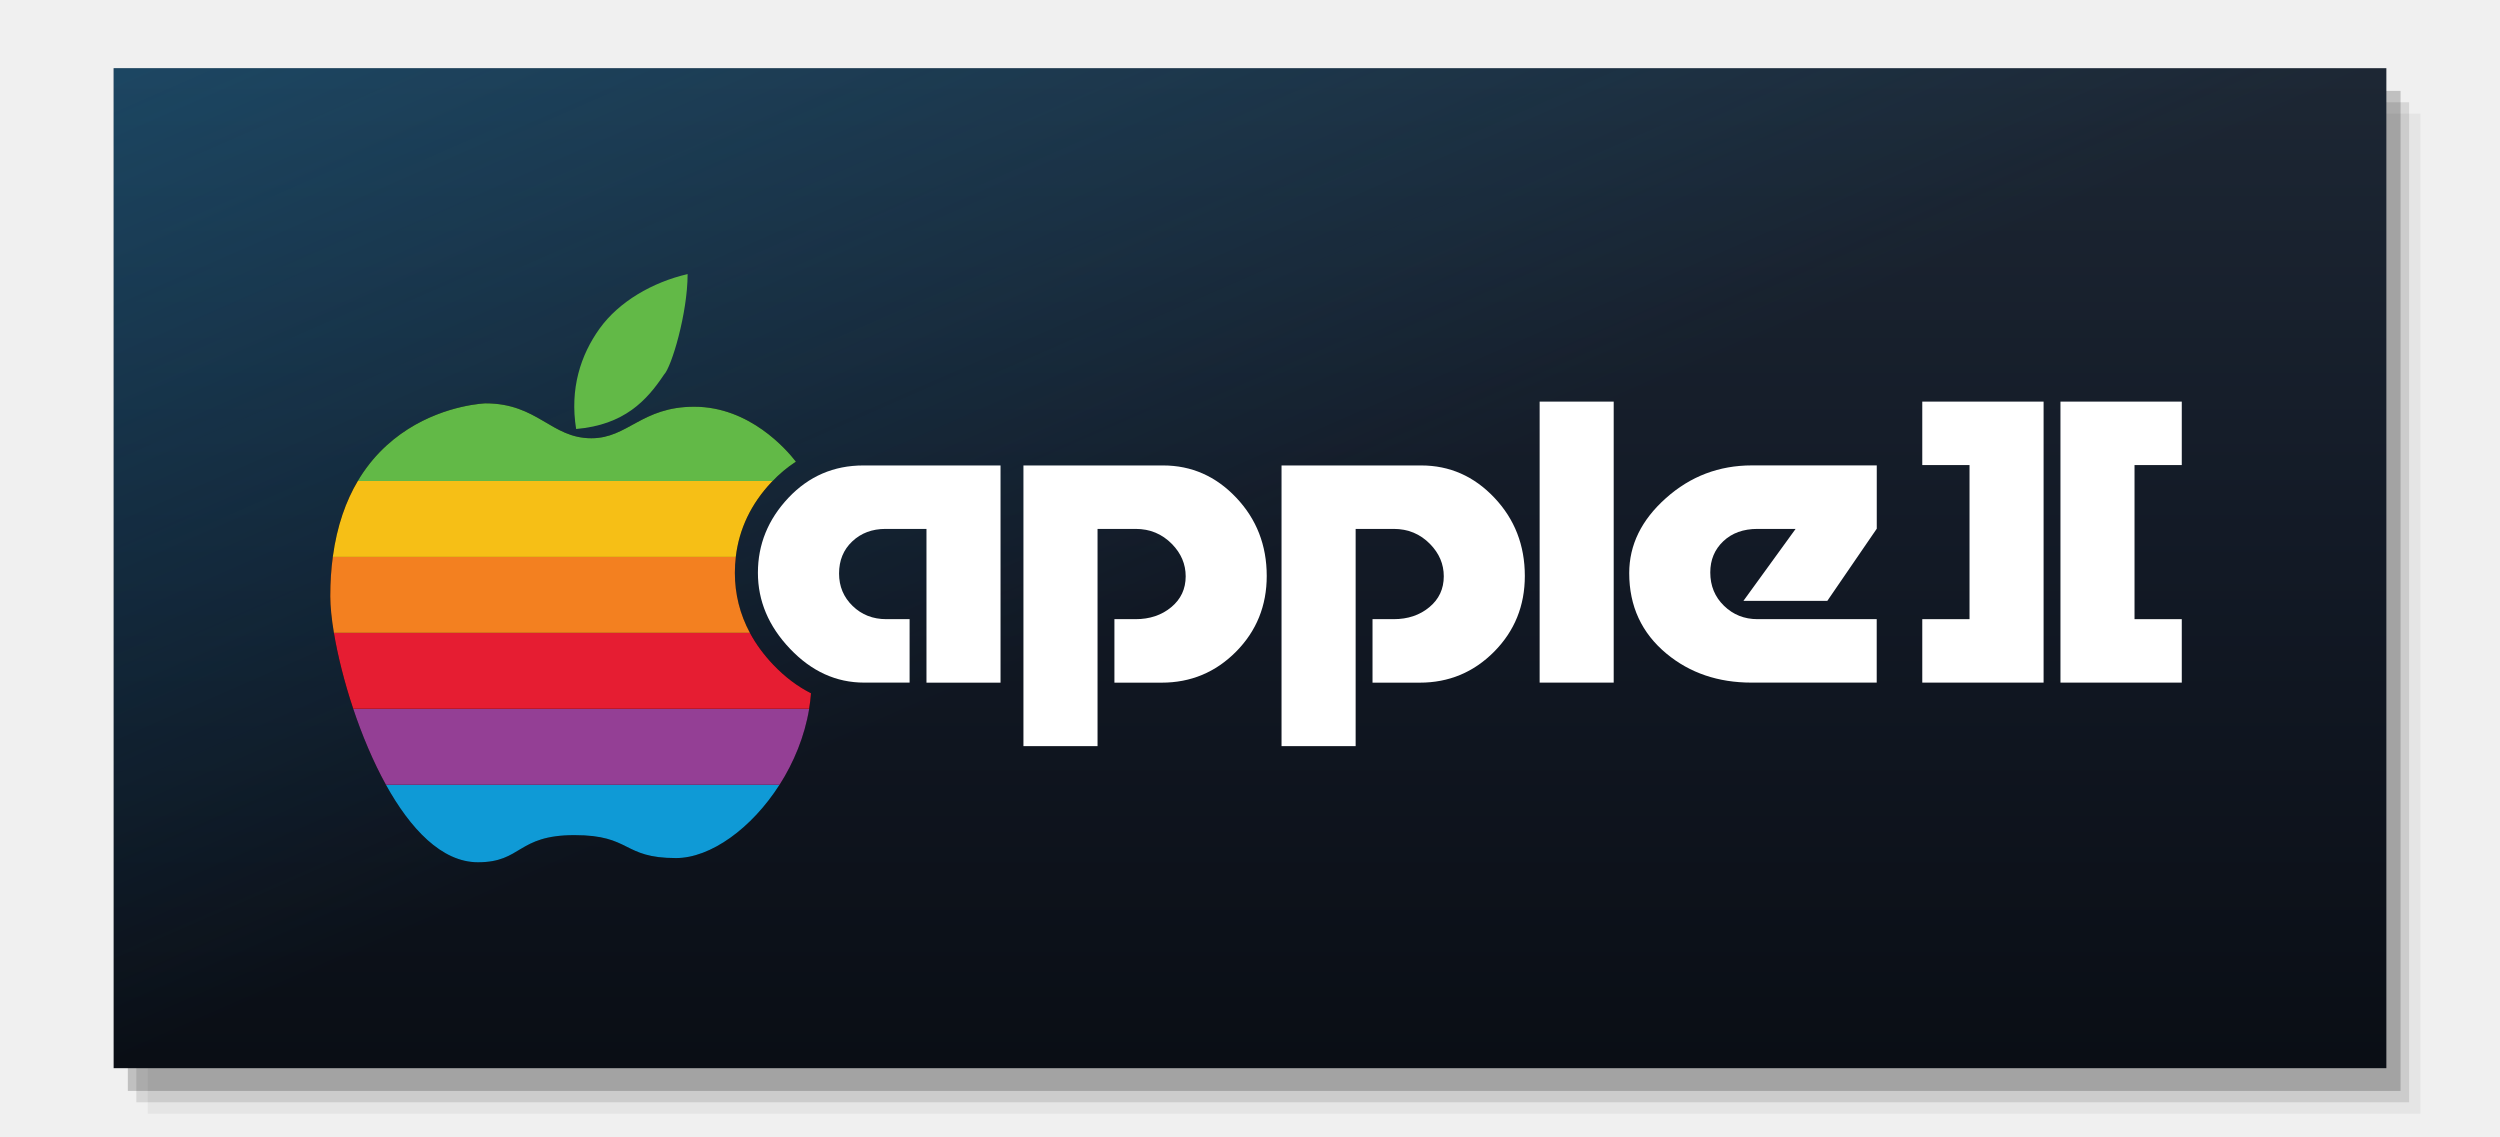
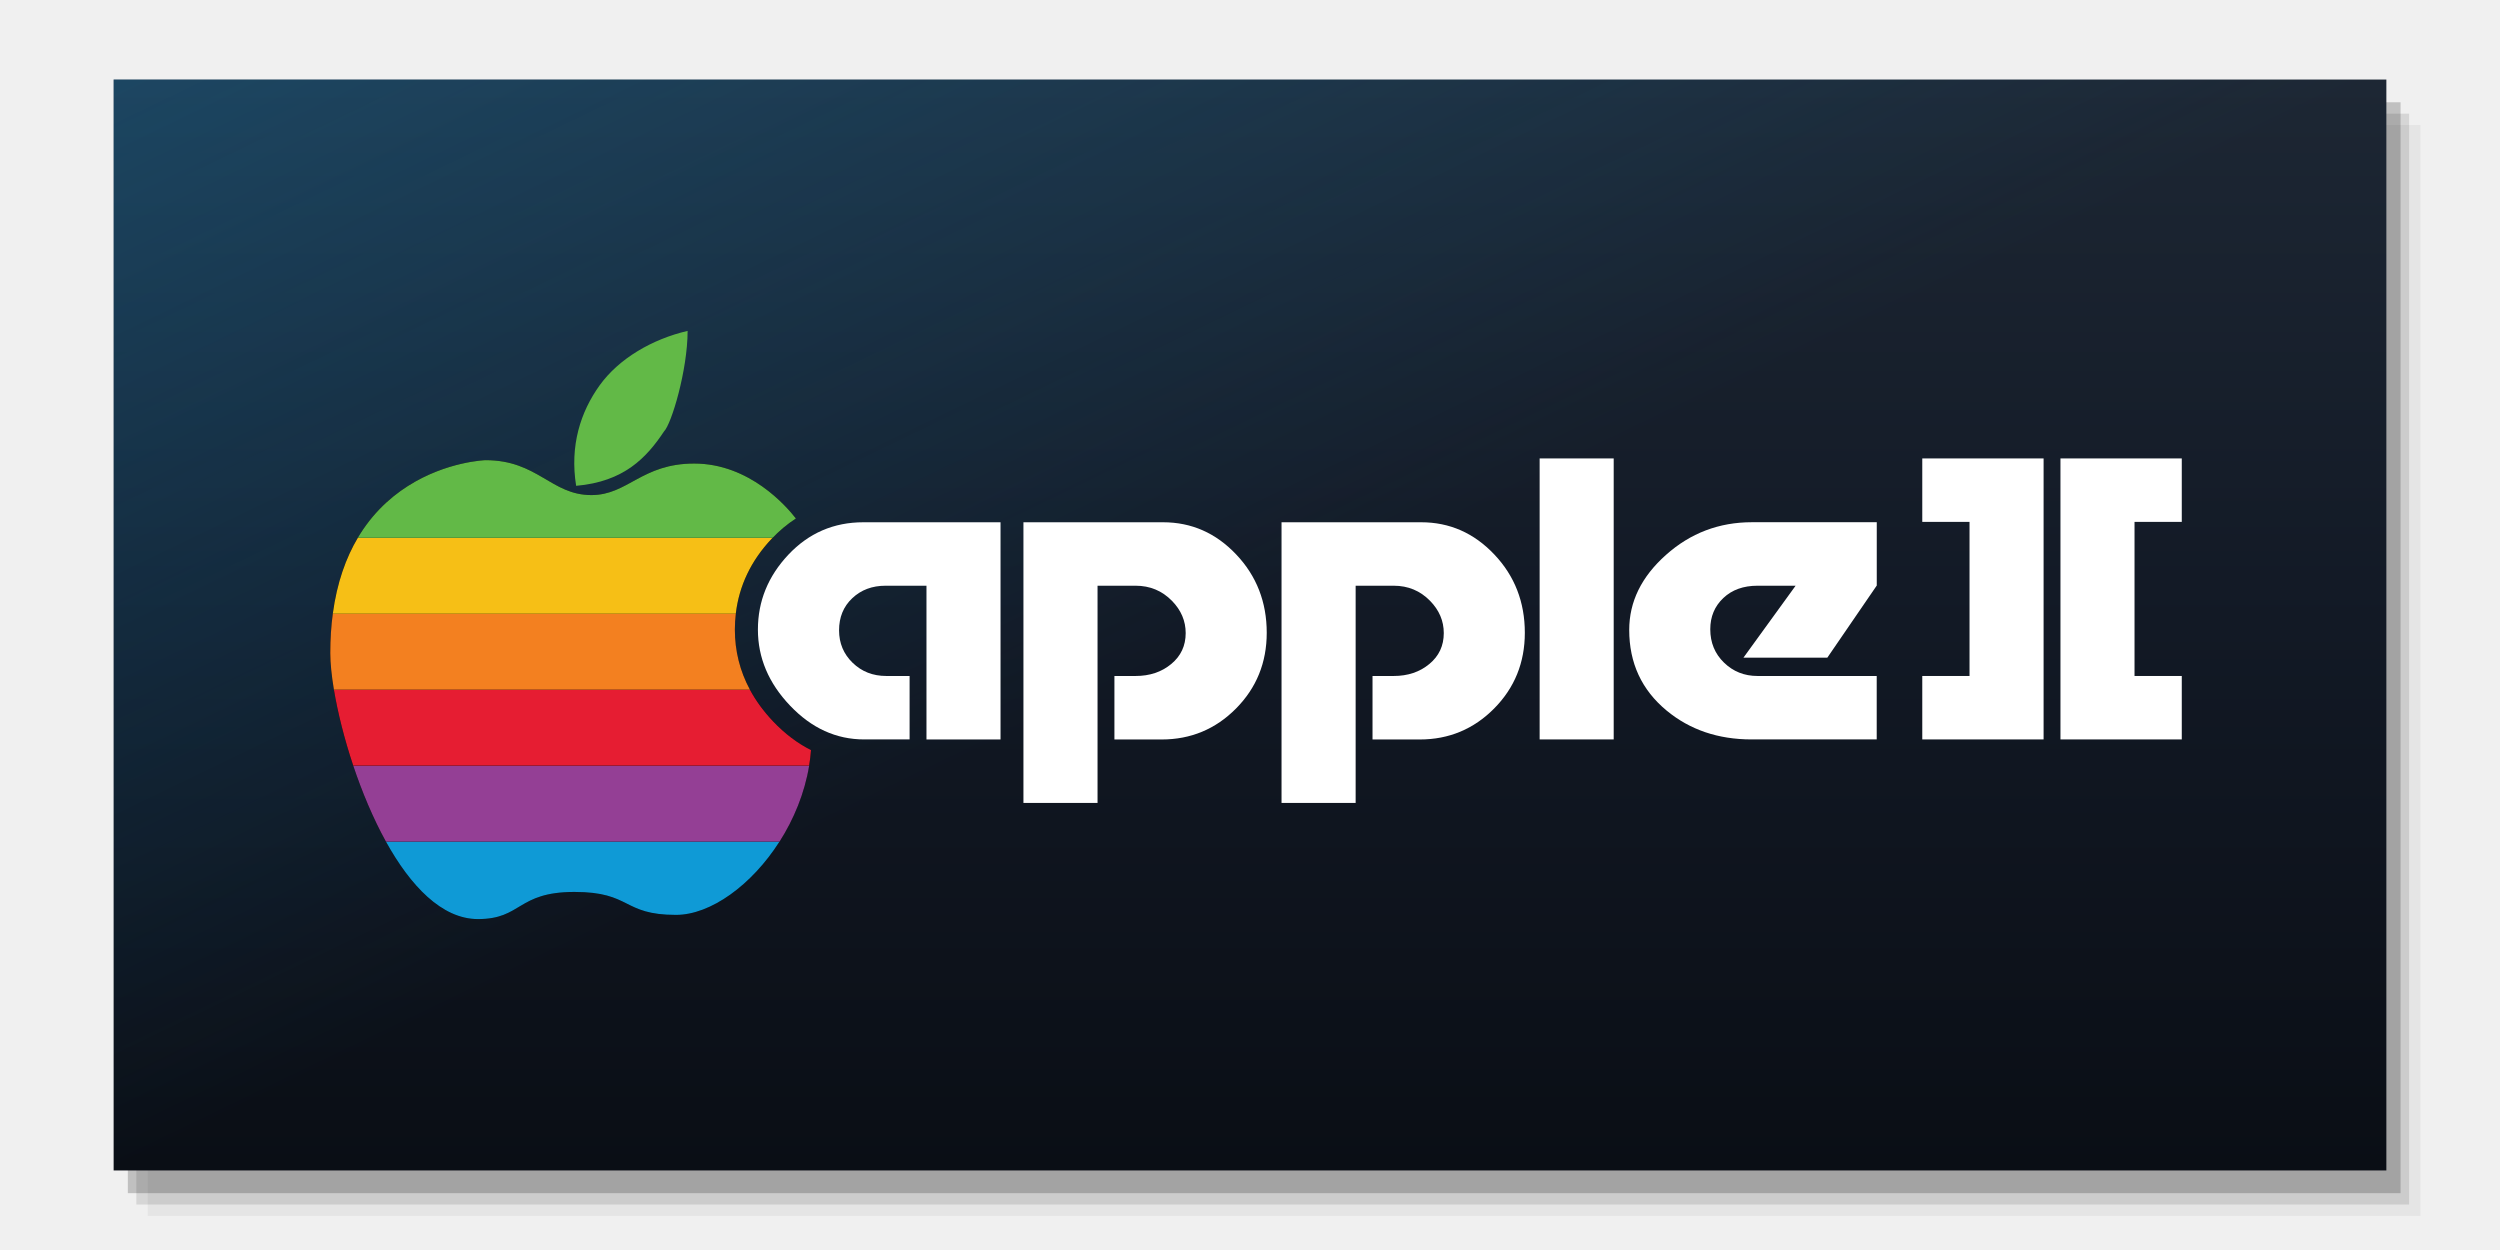
- <svg xmlns="http://www.w3.org/2000/svg" xmlns:xlink="http://www.w3.org/1999/xlink" viewBox="0 0 440 200" preserveAspectRatio="xMidYMid meet">
+ <svg xmlns="http://www.w3.org/2000/svg" xmlns:xlink="http://www.w3.org/1999/xlink" viewBox="0 0 440 220" preserveAspectRatio="xMidYMid meet">
  <defs>
    <linearGradient id="capBase" x1="0" y1="0" x2="0" y2="1">
      <stop offset="0" stop-color="#1d2734" />
      <stop offset="0.5" stop-color="#121925" />
      <stop offset="1" stop-color="#0a0e15" />
    </linearGradient>
    <linearGradient id="capBloom" x1="0" y1="0" x2="1" y2="1">
      <stop offset="0" stop-color="#1a9ee4" stop-opacity="0.26" />
      <stop offset="0.5" stop-color="#1a9ee4" stop-opacity="0" />
    </linearGradient>
  </defs>
-   <rect x="26.0" y="20.0" width="400" height="176" fill="#000000" fill-opacity="0.05" />
-   <rect x="24.0" y="18.0" width="400" height="176" fill="#000000" fill-opacity="0.11" />
-   <rect x="22.5" y="16.0" width="400" height="176" fill="#000000" fill-opacity="0.2" />
-   <rect x="20" y="12" width="400" height="176" fill="url(#capBase)" />
-   <rect x="20" y="12" width="400" height="176" fill="url(#capBloom)" />
-   <g transform="translate(56.000 48.238) scale(0.08486)">
+   <rect x="26.0" y="22.0" width="400" height="192" fill="#000000" fill-opacity="0.05" />
+   <rect x="24.0" y="20.0" width="400" height="192" fill="#000000" fill-opacity="0.11" />
+   <rect x="22.5" y="18.0" width="400" height="192" fill="#000000" fill-opacity="0.2" />
+   <rect x="20" y="14" width="400" height="192" fill="url(#capBase)" />
+   <rect x="20" y="14" width="400" height="192" fill="url(#capBloom)" />
+   <g transform="translate(56.000 58.238) scale(0.08486)">
    <style type="text/css">
	.st0{fill:#0F9AD6;}
	.st1{fill:#943F95;}
	.st2{fill:#E61D32;}
	.st3{fill:#F38020;}
	.st4{fill:#F6BF16;}
	.st5{clip-path:url(#SVGID_2_);fill:#62B947;}
	.st6{fill:#62B947;}
	.st7{fill:#FFFFFF;}
	.st8{clip-path:url(#SVGID_4_);fill:#62B947;}
	.st9{clip-path:url(#SVGID_6_);fill:#FFFFFF;}
	.st10{clip-path:url(#SVGID_8_);}
	.st11{fill:url(#SVGID_9_);}
	.st12{fill:#606161;}
	.st13{fill:url(#SVGID_10_);}
	.st14{fill:url(#SVGID_11_);}
	.st15{fill:url(#SVGID_12_);}
	.st16{fill:url(#SVGID_13_);}
	.st17{fill:url(#SVGID_14_);}
	.st18{fill:url(#SVGID_15_);}
	.st19{clip-path:url(#SVGID_17_);fill:#62B947;}
</style>
    <g>
      <g>
        <path class="st7" d="M3424.9,396.1h-98V264.5h251.6v582.8h-251.6V715.7h98V396.1z" />
      </g>
      <g>
        <path class="st7" d="M3767.1,715.7h98v131.6h-251.6V264.5h251.6v131.6h-98V715.7z" />
      </g>
      <g>
        <g>
          <path d="M943.9,810.2c-52.9-55.7-79.7-119.8-79.7-190.6c0-71.2,25.7-134.6,76.3-188.3c15.6-16.6,32.4-30.6,50.3-42.2     c-19.3-25-96.1-114-210.9-114c-109.3,0-137.5,65.4-213.3,65.4c-83.5,0-111.2-72.4-219.6-72.4c0,0-321.9,9.6-321.9,400.2     c0,140.9,123.1,551.6,306.2,551.6c91.6,0,80.6-56.3,200.1-56.3c118.9,0,98.6,47.6,210.5,47.6c115.7,0,266.3-159.8,280.2-341.7     C994.2,855.4,968,835.6,943.9,810.2z" />
        </g>
        <path class="st7" d="M1130.7,396.9h284.5v450.5h-153.6V528.5h-84.8c-27.8,0-50.8,8.6-69.1,25.9c-18.3,17.2-27.4,39.5-27.4,66.6    c0,26.7,9.4,49.2,28.2,67.4c18.8,18.2,42,27.3,69.8,27.3h48.3v131.6h-94.3c-58,0-109.2-23.4-153.6-70.1    C934.2,730.5,912,678,912,619.5c0-58.9,21.1-110.7,63.3-155.5C1017.5,419.3,1069.3,396.9,1130.7,396.9z" />
        <path class="st7" d="M1462.7,979V396.9h289.6c59,0,109.6,22.3,151.7,66.8c42.2,44.5,63.3,98.7,63.3,162.4    c0,61.8-21.2,114.1-63.6,157c-42.4,42.8-93.9,64.3-154.3,64.3h-98V715.7h43.9c29.3,0,53.9-8.2,73.9-24.8c20-16.5,30-37.9,30-64.1    c0-25.3-9.5-47.6-28.5-67c-20.5-20.9-45.6-31.3-75.3-31.3h-79V979H1462.7z" />
        <path class="st7" d="M1998,979V396.9h289.6c59,0,109.6,22.3,151.7,66.8c42.2,44.5,63.3,98.7,63.3,162.4    c0,61.8-21.2,114.1-63.6,157c-42.4,42.8-93.9,64.3-154.3,64.3h-98V715.7h43.9c29.3,0,53.9-8.2,73.9-24.8c20-16.5,30-37.9,30-64.1    c0-25.3-9.5-47.6-28.5-67c-20.5-20.9-45.6-31.3-75.3-31.3h-79V979H1998z" />
        <path class="st7" d="M2533.3,264.5h153.6v582.8h-153.6V264.5z" />
        <path class="st7" d="M3232.4,715.7v131.6h-259.6c-69.2,0-128-20-176.2-59.9c-51.7-42.8-77.5-98.6-77.5-167.2    c0-58.4,25.3-110.2,76.1-155.5c50.7-45.3,110.2-67.9,178.4-67.9h258.9v131.3L3130,677.7h-174l108.2-149.2h-79    c-29.3,0-52.9,8.5-70.9,25.5c-18,17-27.1,38.6-27.1,64.8c0,27.7,9.5,50.8,28.5,69.2c19,18.5,42.2,27.7,69.5,27.7H3232.4z" />
        <path class="st0" d="M742,1211.2c71.9,0,157.2-61.7,214.8-152H140.5c50.6,91.4,115.7,160.7,190.9,160.7    c91.6,0,80.6-56.3,200.1-56.3C650.3,1163.6,630.1,1211.2,742,1211.2z" />
        <path class="st1" d="M140.5,1059.2h816.4c29.6-46.4,52-100.4,61.4-157.5H72.7C90.8,955.7,113.6,1010.5,140.5,1059.2z" />
        <path class="st2" d="M72.7,901.6h945.5c1.8-10.6,3.1-21.4,3.9-32.2c-28-14.1-54.1-33.8-78.3-59.2c-19.8-20.9-36-42.9-48.4-66.1    H32.6C40.4,790.5,54,845.6,72.7,901.6z" />
        <path class="st3" d="M864.2,619.5c0-11.2,0.7-22.1,2-32.9H30.3c-3.4,25.2-5.2,52.3-5.2,81.7c0,20.3,2.6,46.3,7.5,75.8h862.8    C874.7,705.5,864.2,663.8,864.2,619.5z" />
        <path class="st4" d="M82.2,429.1C57.8,470.2,39,521.8,30.3,586.6h835.8c6.8-57.9,31.6-110.1,74.3-155.4c0.7-0.7,1.4-1.4,2.1-2.1    H82.2z" />
        <g>
          <defs>
            <path id="SVGID_3_" d="M943.9,810.2c-52.9-55.7-79.7-119.8-79.7-190.6c0-71.2,25.7-134.6,76.3-188.3      c15.6-16.6,32.4-30.6,50.3-42.2c-19.3-25-96.1-114-210.9-114c-109.3,0-137.5,65.4-213.3,65.4c-83.5,0-111.2-72.4-219.6-72.4      c0,0-321.9,9.6-321.9,400.2c0,140.9,123.1,551.6,306.2,551.6c91.6,0,80.6-56.3,200.1-56.3c118.9,0,98.6,47.6,210.5,47.6      c115.7,0,266.3-159.8,280.2-341.7C994.2,855.4,968,835.6,943.9,810.2z" />
          </defs>
          <clipPath id="SVGID_2_">
            <use xlink:href="#SVGID_3_" style="overflow:visible;" />
          </clipPath>
          <rect y="268.1" class="st5" width="1131.7" height="161" />
        </g>
        <path class="st6" d="M717.2,208.6C732.8,193.1,766.2,81.1,766.2,0l0,0c-73.6,17.1-142.5,57.5-182.3,112.7l0,0    c-39.7,55.2-62.3,125-48.9,208.6l0,0C634.5,312.7,681.2,262.7,717.2,208.6L717.2,208.6z" />
      </g>
    </g>
  </g>
</svg>
